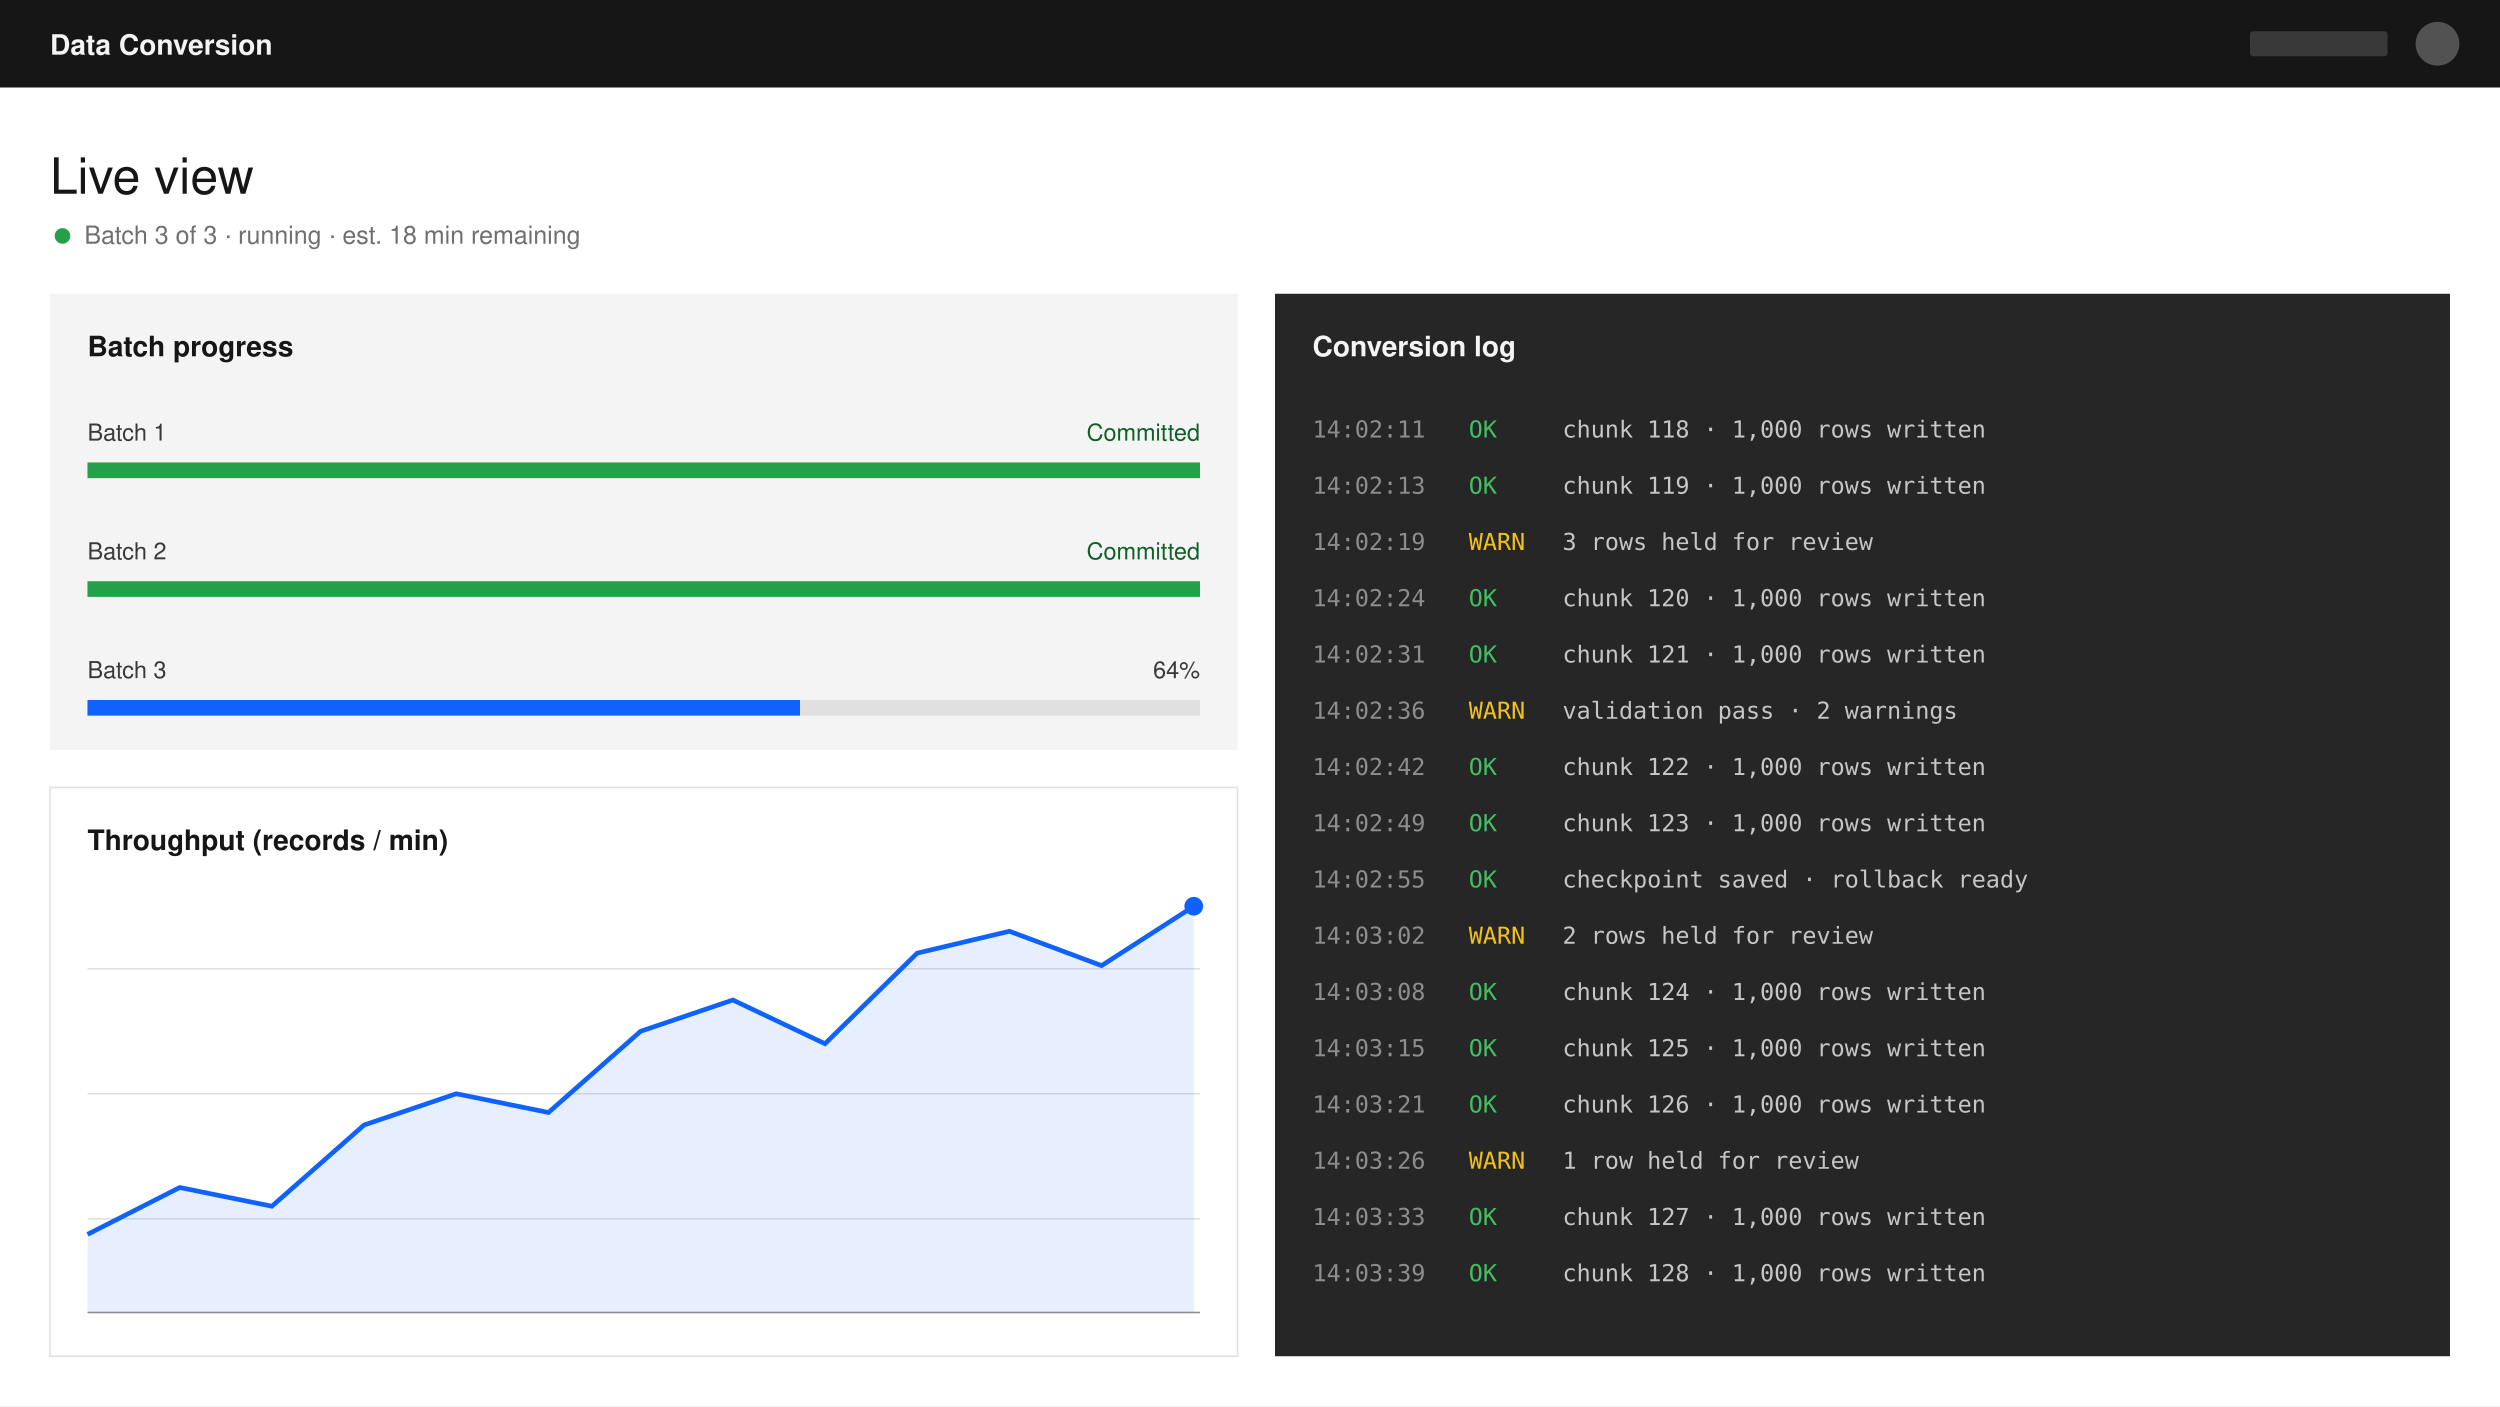
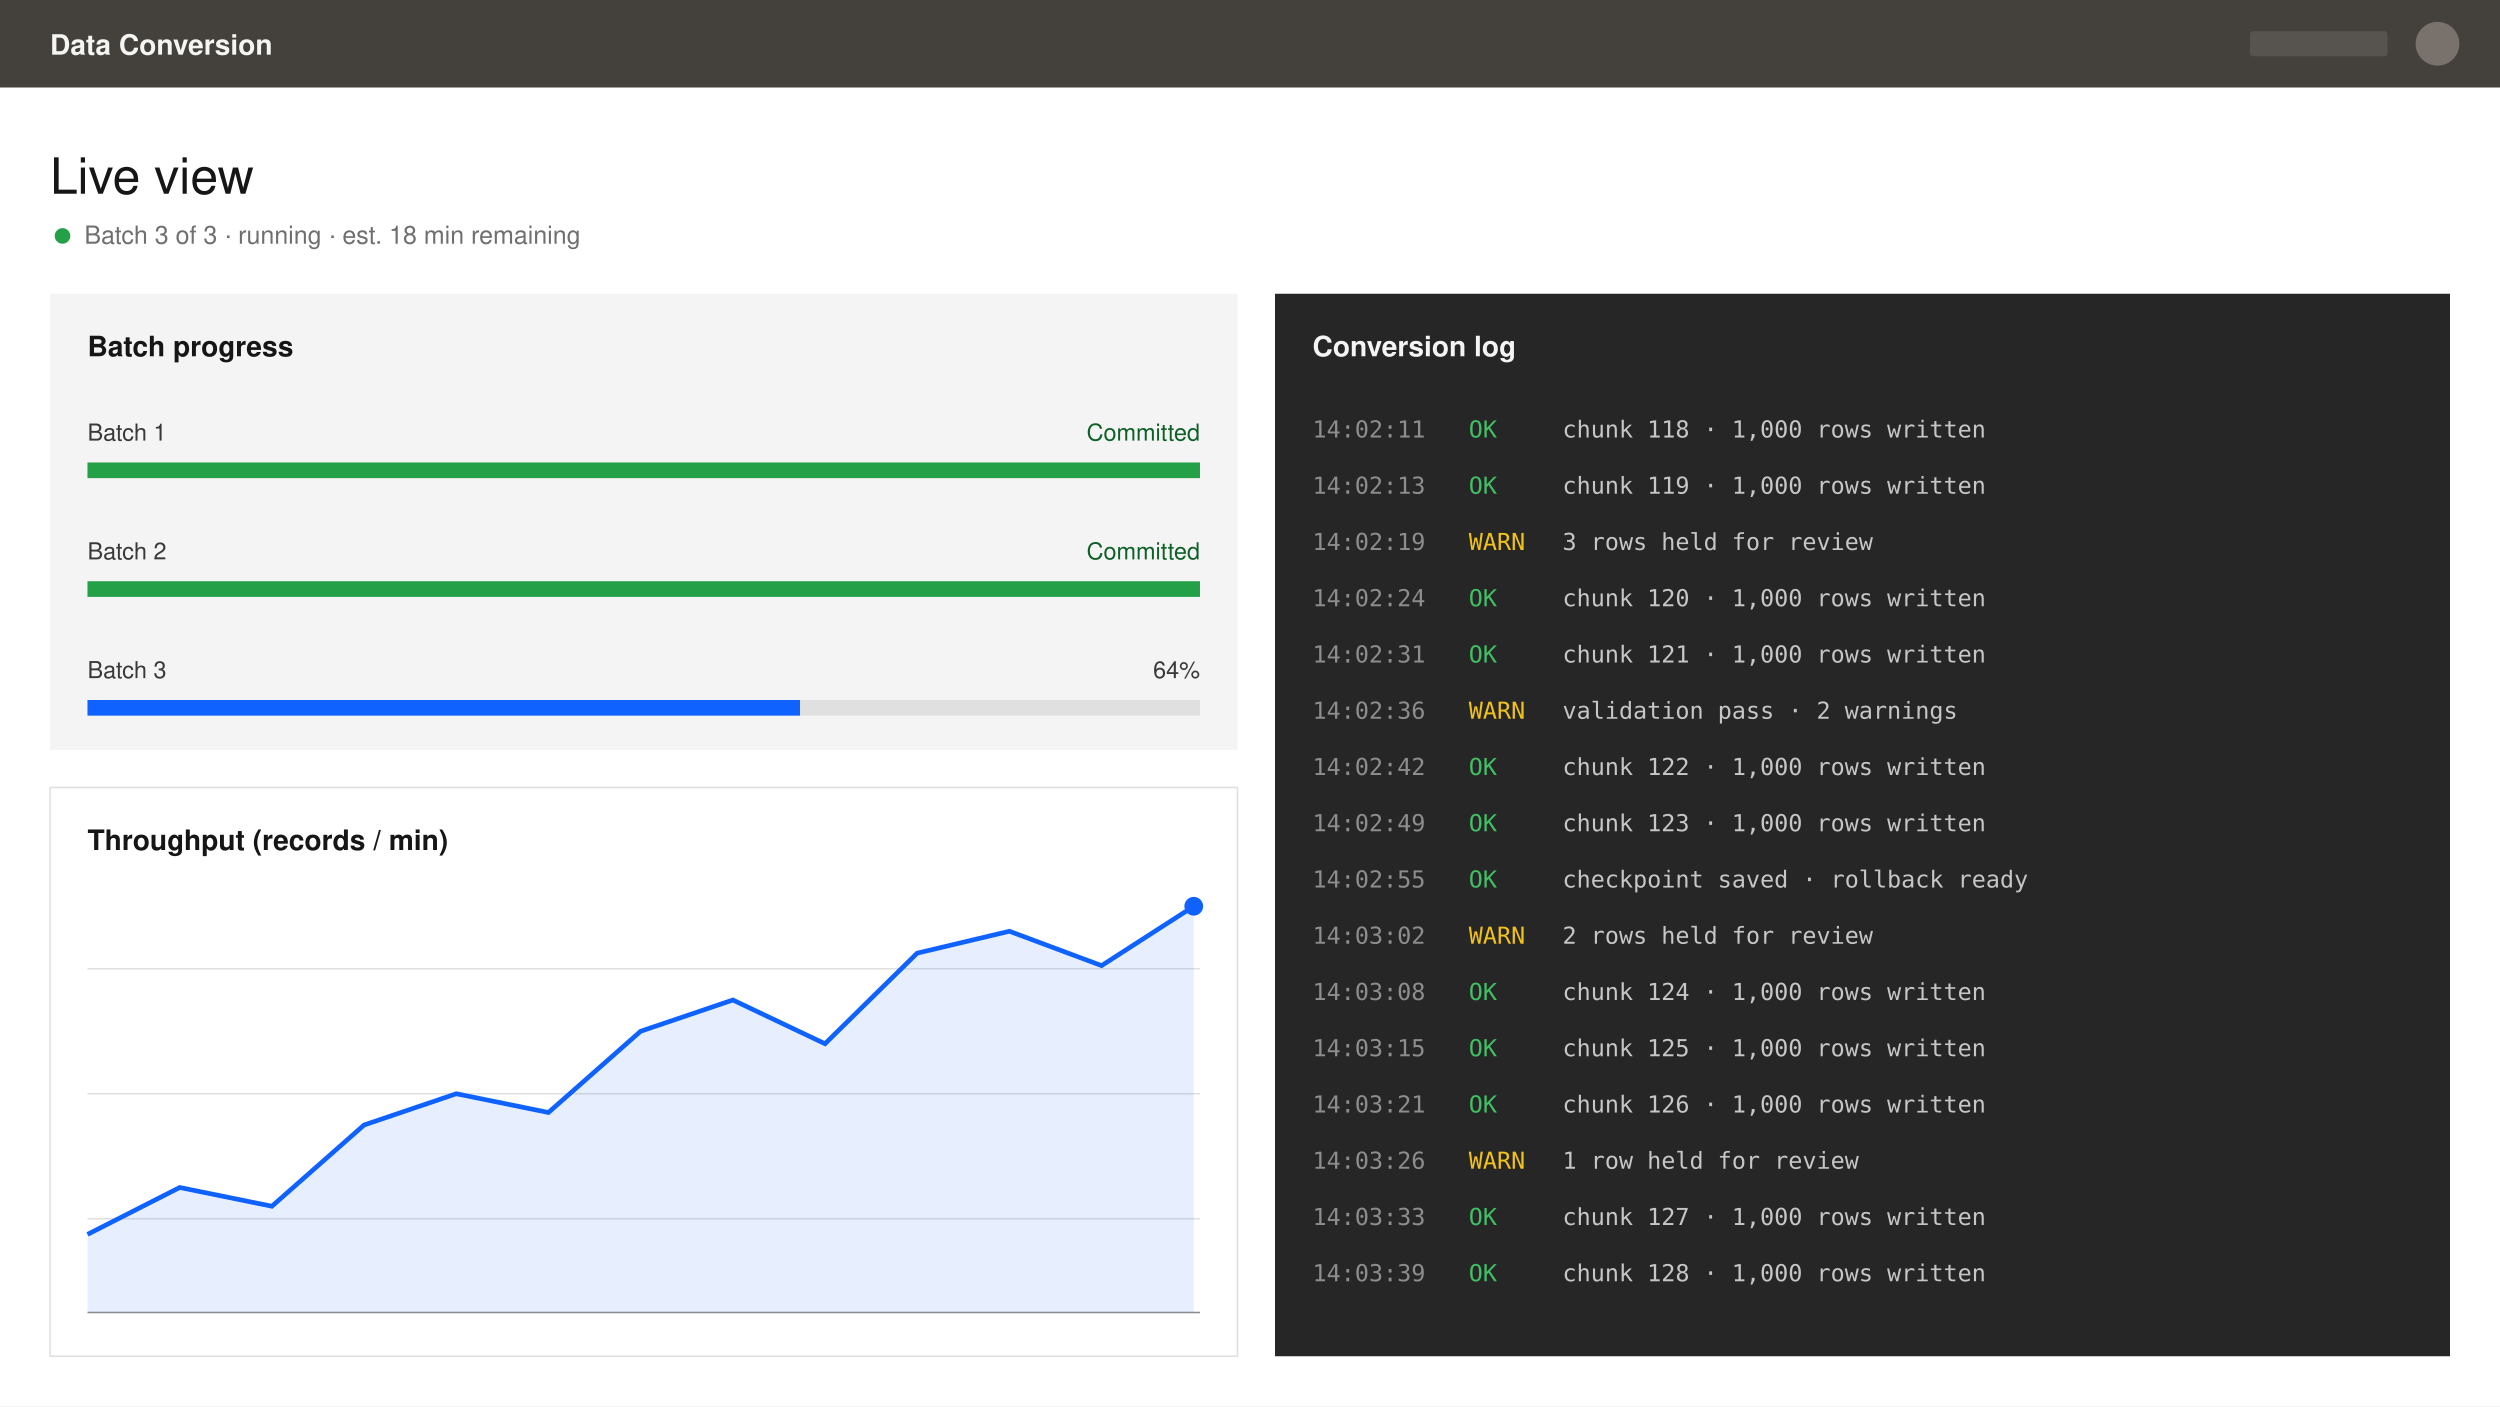
<svg xmlns="http://www.w3.org/2000/svg" viewBox="0 0 1600 900" width="1600" height="900" font-family="IBM Plex Sans, Segoe UI, Helvetica, Arial, sans-serif">
  <rect width="1600" height="900" fill="#ffffff" />
-   <rect width="1600" height="56" fill="#161616" />
-   <text x="32" y="35" fill="#f4f4f4" font-size="18" font-weight="600">Data Conversion</text>
-   <circle cx="1560" cy="28" r="14" fill="#525252" />
-   <rect x="1440" y="20" width="88" height="16" rx="2" fill="#393939" />
+   <rect width="1600" height="56" fill="#44403c" />
+   <text x="32" y="35" fill="#f5f5f4" font-size="18" font-weight="600">Data Conversion</text>
+   <circle cx="1560" cy="28" r="14" fill="#78716c" />
+   <rect x="1440" y="20" width="88" height="16" rx="2" fill="#57534e" />
  <text x="32" y="124" fill="#161616" font-size="32">Live view</text>
  <circle cx="40" cy="151" r="5" fill="#24a148" />
  <text x="54" y="156" fill="#6f6f6f" font-size="16">Batch 3 of 3  ·  running  ·  est. 18 min remaining</text>
  <rect x="32" y="188" width="760" height="292" fill="#f4f4f4" />
  <text x="56" y="228" fill="#161616" font-size="18" font-weight="600">Batch progress</text>
  <g font-size="15" fill="#393939">
    <text x="56" y="282">Batch 1</text>
    <text x="768" y="282" text-anchor="end" fill="#0e6027">Committed</text>
    <rect x="56" y="296" width="712" height="10" fill="#e0e0e0" />
    <rect x="56" y="296" width="712" height="10" fill="#24a148" />
    <text x="56" y="358">Batch 2</text>
    <text x="768" y="358" text-anchor="end" fill="#0e6027">Committed</text>
    <rect x="56" y="372" width="712" height="10" fill="#e0e0e0" />
    <rect x="56" y="372" width="712" height="10" fill="#24a148" />
    <text x="56" y="434">Batch 3</text>
    <text x="768" y="434" text-anchor="end">64%</text>
    <rect x="56" y="448" width="712" height="10" fill="#e0e0e0" />
    <rect x="56" y="448" width="456" height="10" fill="#0f62fe" />
  </g>
  <rect x="32" y="504" width="760" height="364" fill="#ffffff" stroke="#e0e0e0" />
  <text x="56" y="544" fill="#161616" font-size="18" font-weight="600">Throughput (records / min)</text>
  <g stroke="#e0e0e0">
    <line x1="56" y1="620" x2="768" y2="620" />
    <line x1="56" y1="700" x2="768" y2="700" />
    <line x1="56" y1="780" x2="768" y2="780" />
  </g>
  <line x1="56" y1="840" x2="768" y2="840" stroke="#8d8d8d" />
  <polygon points="56,840 56,790 115,760 174,772 233,720 292,700 351,712 410,660 469,640 528,668 587,610 646,596 705,618 764,580 764,840" fill="#0f62fe" fill-opacity="0.1" />
  <polyline points="56,790 115,760 174,772 233,720 292,700 351,712 410,660 469,640 528,668 587,610 646,596 705,618 764,580" fill="none" stroke="#0f62fe" stroke-width="3" />
  <circle cx="764" cy="580" r="6" fill="#0f62fe" />
  <rect x="816" y="188" width="752" height="680" fill="#262626" />
  <text x="840" y="228" fill="#f4f4f4" font-size="18" font-weight="600">Conversion log</text>
  <g font-family="IBM Plex Mono, Consolas, Menlo, monospace" font-size="15">
    <g fill="#8d8d8d">
      <text x="840" y="280">14:02:11</text>
      <text x="840" y="316">14:02:13</text>
      <text x="840" y="352">14:02:19</text>
      <text x="840" y="388">14:02:24</text>
      <text x="840" y="424">14:02:31</text>
      <text x="840" y="460">14:02:36</text>
      <text x="840" y="496">14:02:42</text>
      <text x="840" y="532">14:02:49</text>
      <text x="840" y="568">14:02:55</text>
      <text x="840" y="604">14:03:02</text>
      <text x="840" y="640">14:03:08</text>
      <text x="840" y="676">14:03:15</text>
      <text x="840" y="712">14:03:21</text>
      <text x="840" y="748">14:03:26</text>
      <text x="840" y="784">14:03:33</text>
      <text x="840" y="820">14:03:39</text>
    </g>
    <g fill="#42be65">
      <text x="940" y="280">OK</text>
      <text x="940" y="316">OK</text>
      <text x="940" y="388">OK</text>
      <text x="940" y="424">OK</text>
      <text x="940" y="496">OK</text>
      <text x="940" y="532">OK</text>
      <text x="940" y="568">OK</text>
      <text x="940" y="640">OK</text>
      <text x="940" y="676">OK</text>
      <text x="940" y="712">OK</text>
      <text x="940" y="784">OK</text>
      <text x="940" y="820">OK</text>
    </g>
    <g fill="#f1c21b">
      <text x="940" y="352">WARN</text>
      <text x="940" y="460">WARN</text>
      <text x="940" y="604">WARN</text>
      <text x="940" y="748">WARN</text>
    </g>
    <g fill="#c6c6c6">
      <text x="1000" y="280">chunk 118 · 1,000 rows written</text>
      <text x="1000" y="316">chunk 119 · 1,000 rows written</text>
      <text x="1000" y="352">3 rows held for review</text>
      <text x="1000" y="388">chunk 120 · 1,000 rows written</text>
      <text x="1000" y="424">chunk 121 · 1,000 rows written</text>
      <text x="1000" y="460">validation pass · 2 warnings</text>
      <text x="1000" y="496">chunk 122 · 1,000 rows written</text>
      <text x="1000" y="532">chunk 123 · 1,000 rows written</text>
      <text x="1000" y="568">checkpoint saved · rollback ready</text>
      <text x="1000" y="604">2 rows held for review</text>
      <text x="1000" y="640">chunk 124 · 1,000 rows written</text>
      <text x="1000" y="676">chunk 125 · 1,000 rows written</text>
      <text x="1000" y="712">chunk 126 · 1,000 rows written</text>
      <text x="1000" y="748">1 row held for review</text>
      <text x="1000" y="784">chunk 127 · 1,000 rows written</text>
      <text x="1000" y="820">chunk 128 · 1,000 rows written</text>
    </g>
  </g>
</svg>
